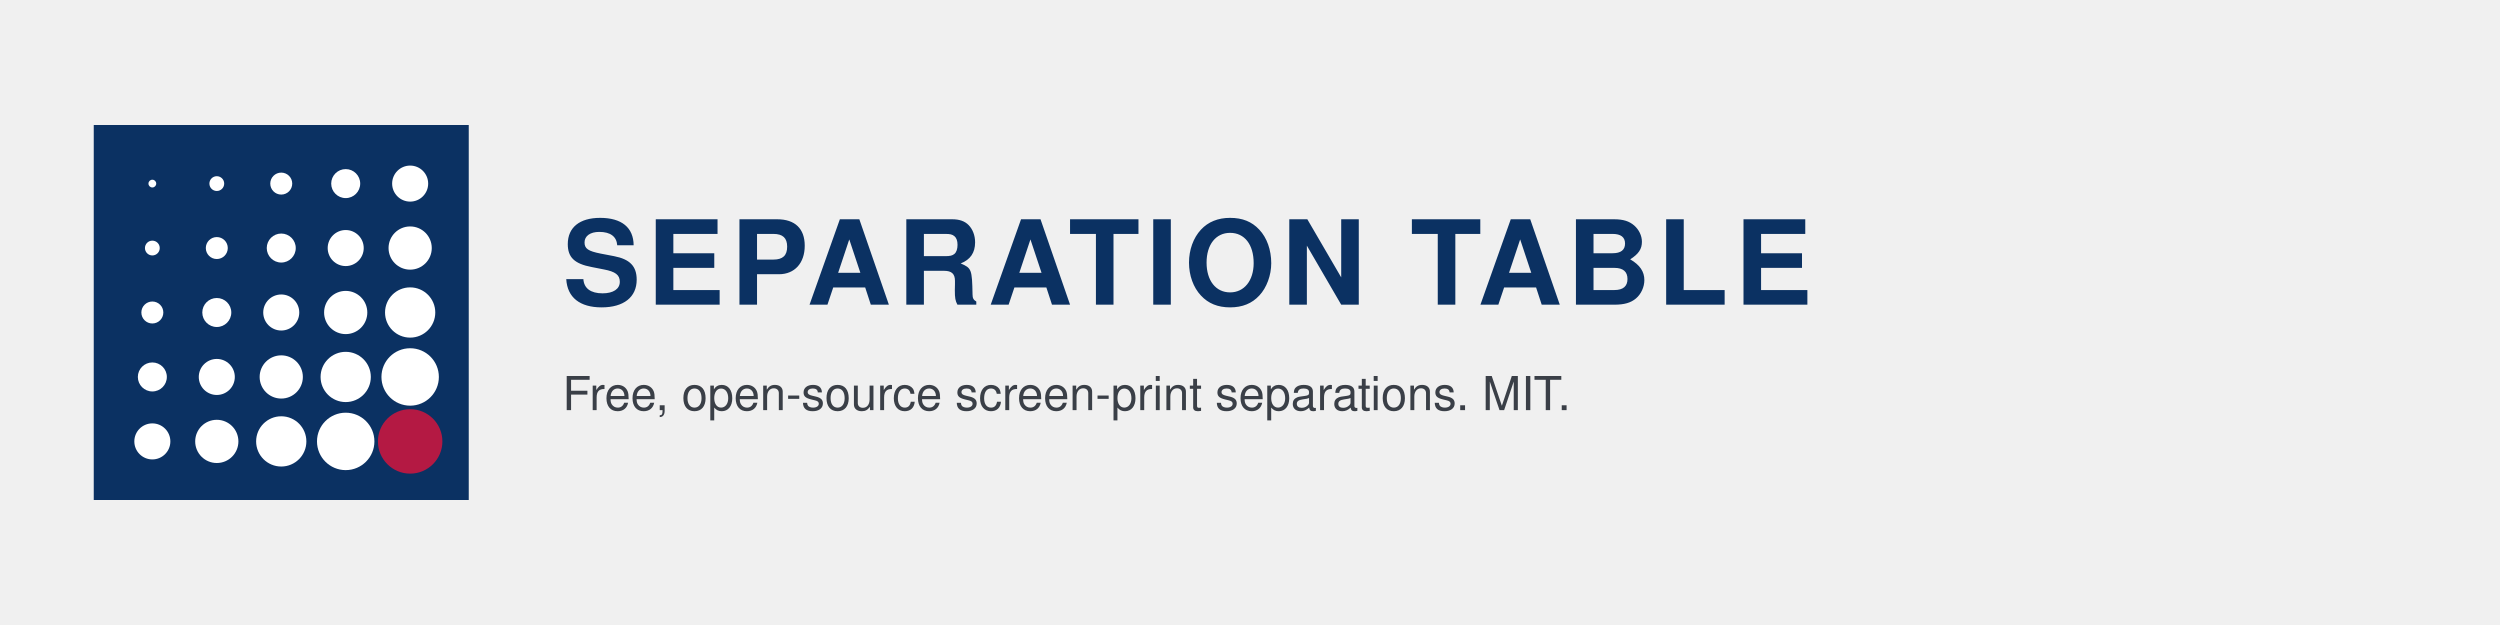
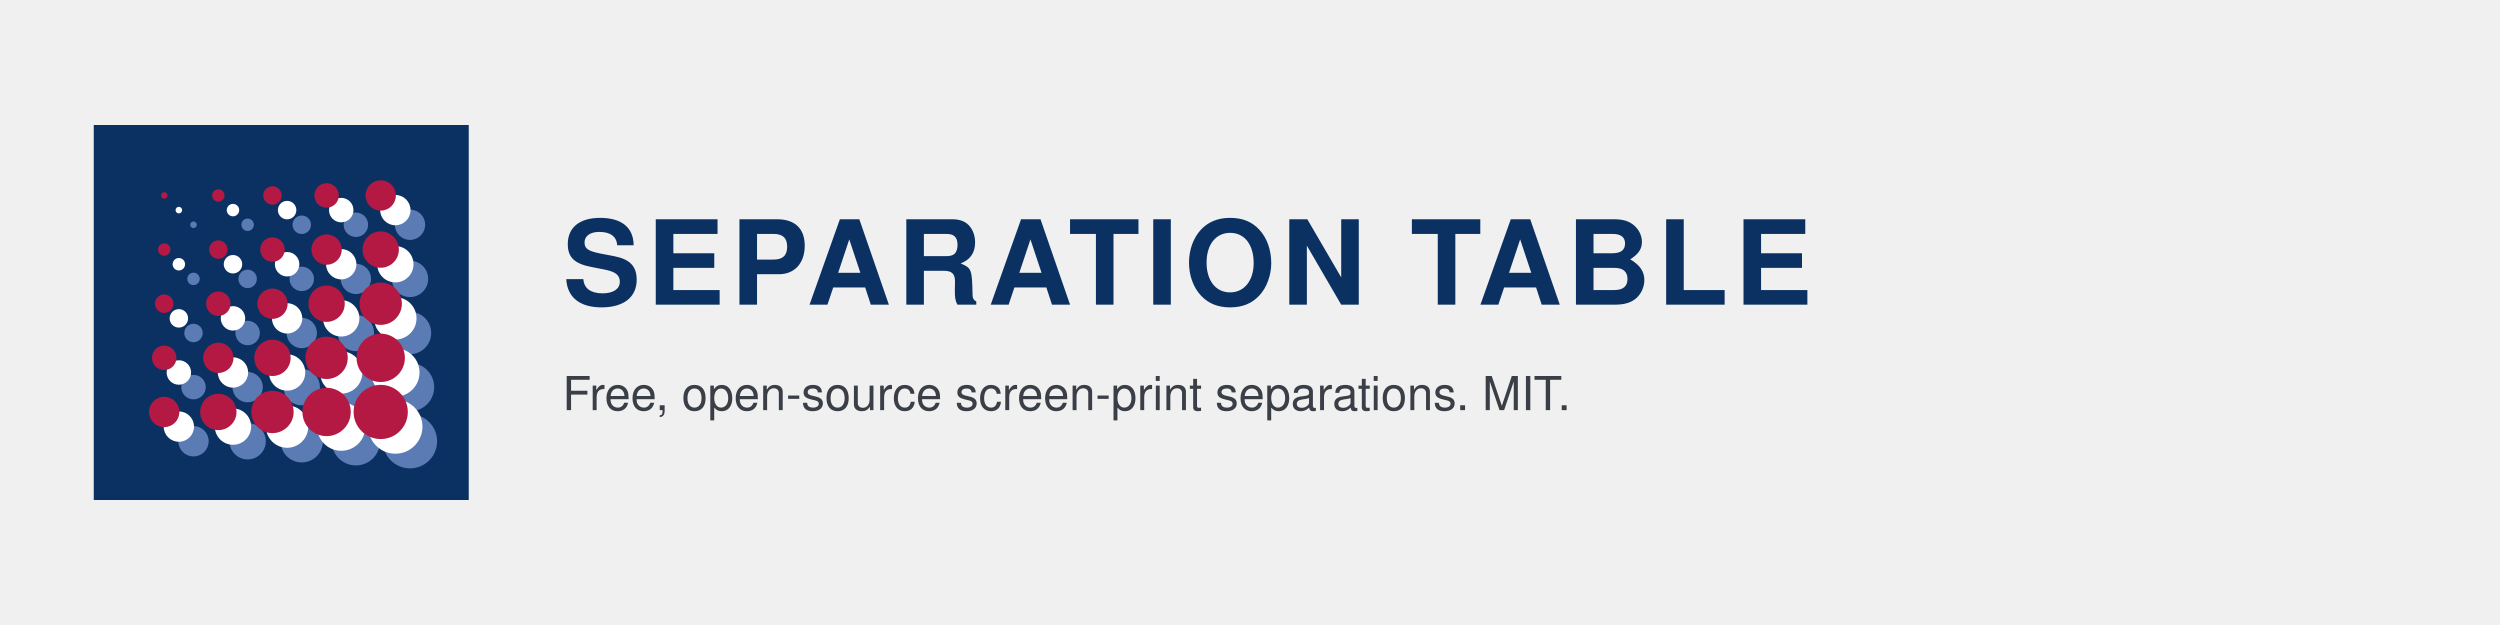
<svg xmlns="http://www.w3.org/2000/svg" viewBox="0 0 1280 320" width="1280" height="320" role="img" aria-label="Separation Table">
  <svg x="48" y="64" width="192" height="192" viewBox="0 0 512 512">
    <rect width="512" height="512" fill="#0B3162" />
-     <circle cx="80" cy="80" r="5.3" fill="#FFFFFF" />
-     <circle cx="168" cy="80" r="10.1" fill="#FFFFFF" />
-     <circle cx="256" cy="80" r="15.0" fill="#FFFFFF" />
-     <circle cx="344" cy="80" r="19.8" fill="#FFFFFF" />
-     <circle cx="432" cy="80" r="24.6" fill="#FFFFFF" />
-     <circle cx="80" cy="168" r="10.1" fill="#FFFFFF" />
-     <circle cx="168" cy="168" r="15.0" fill="#FFFFFF" />
-     <circle cx="256" cy="168" r="19.8" fill="#FFFFFF" />
-     <circle cx="344" cy="168" r="24.6" fill="#FFFFFF" />
-     <circle cx="432" cy="168" r="29.5" fill="#FFFFFF" />
-     <circle cx="80" cy="256" r="15.0" fill="#FFFFFF" />
-     <circle cx="168" cy="256" r="19.8" fill="#FFFFFF" />
-     <circle cx="256" cy="256" r="24.6" fill="#FFFFFF" />
-     <circle cx="344" cy="256" r="29.5" fill="#FFFFFF" />
-     <circle cx="432" cy="256" r="34.3" fill="#FFFFFF" />
-     <circle cx="80" cy="344" r="19.8" fill="#FFFFFF" />
-     <circle cx="168" cy="344" r="24.6" fill="#FFFFFF" />
-     <circle cx="256" cy="344" r="29.5" fill="#FFFFFF" />
-     <circle cx="344" cy="344" r="34.3" fill="#FFFFFF" />
-     <circle cx="432" cy="344" r="39.2" fill="#FFFFFF" />
-     <circle cx="80" cy="432" r="24.6" fill="#FFFFFF" />
-     <circle cx="168" cy="432" r="29.5" fill="#FFFFFF" />
-     <circle cx="256" cy="432" r="34.3" fill="#FFFFFF" />
-     <circle cx="344" cy="432" r="39.2" fill="#FFFFFF" />
-     <circle cx="432" cy="432" r="44.0" fill="#B41943" />
+     <circle cx="136.2" cy="136.2" r="4.5" fill="#5B7BB4" />
+     <circle cx="210.1" cy="136.2" r="8.5" fill="#5B7BB4" />
+     <circle cx="284.0" cy="136.2" r="12.6" fill="#5B7BB4" />
+     <circle cx="357.9" cy="136.2" r="16.7" fill="#5B7BB4" />
+     <circle cx="431.8" cy="136.2" r="20.7" fill="#5B7BB4" />
+     <circle cx="136.2" cy="210.1" r="8.5" fill="#5B7BB4" />
+     <circle cx="210.1" cy="210.1" r="12.6" fill="#5B7BB4" />
+     <circle cx="284.0" cy="210.1" r="16.7" fill="#5B7BB4" />
+     <circle cx="357.9" cy="210.1" r="20.7" fill="#5B7BB4" />
+     <circle cx="431.8" cy="210.1" r="24.8" fill="#5B7BB4" />
+     <circle cx="136.2" cy="284.0" r="12.6" fill="#5B7BB4" />
+     <circle cx="210.1" cy="284.0" r="16.7" fill="#5B7BB4" />
+     <circle cx="284.0" cy="284.0" r="20.7" fill="#5B7BB4" />
+     <circle cx="357.9" cy="284.0" r="24.8" fill="#5B7BB4" />
+     <circle cx="431.8" cy="284.0" r="28.9" fill="#5B7BB4" />
+     <circle cx="136.2" cy="357.9" r="16.7" fill="#5B7BB4" />
+     <circle cx="210.1" cy="357.9" r="20.7" fill="#5B7BB4" />
+     <circle cx="284.0" cy="357.9" r="24.8" fill="#5B7BB4" />
+     <circle cx="357.9" cy="357.9" r="28.9" fill="#5B7BB4" />
+     <circle cx="431.8" cy="357.9" r="33.0" fill="#5B7BB4" />
+     <circle cx="136.2" cy="431.8" r="20.7" fill="#5B7BB4" />
+     <circle cx="210.1" cy="431.8" r="24.8" fill="#5B7BB4" />
+     <circle cx="284.0" cy="431.8" r="28.9" fill="#5B7BB4" />
+     <circle cx="357.9" cy="431.8" r="33.0" fill="#5B7BB4" />
+     <circle cx="431.8" cy="431.8" r="37.0" fill="#5B7BB4" />
+     <circle cx="116.2" cy="116.2" r="4.5" fill="#FFFFFF" />
+     <circle cx="190.1" cy="116.2" r="8.5" fill="#FFFFFF" />
+     <circle cx="264.0" cy="116.2" r="12.6" fill="#FFFFFF" />
+     <circle cx="337.9" cy="116.2" r="16.7" fill="#FFFFFF" />
+     <circle cx="411.8" cy="116.2" r="20.7" fill="#FFFFFF" />
+     <circle cx="116.2" cy="190.1" r="8.5" fill="#FFFFFF" />
+     <circle cx="190.1" cy="190.1" r="12.6" fill="#FFFFFF" />
+     <circle cx="264.0" cy="190.1" r="16.7" fill="#FFFFFF" />
+     <circle cx="337.9" cy="190.1" r="20.7" fill="#FFFFFF" />
+     <circle cx="411.8" cy="190.1" r="24.8" fill="#FFFFFF" />
+     <circle cx="116.2" cy="264.0" r="12.6" fill="#FFFFFF" />
+     <circle cx="190.1" cy="264.0" r="16.7" fill="#FFFFFF" />
+     <circle cx="264.0" cy="264.0" r="20.7" fill="#FFFFFF" />
+     <circle cx="337.9" cy="264.0" r="24.8" fill="#FFFFFF" />
+     <circle cx="411.8" cy="264.0" r="28.9" fill="#FFFFFF" />
+     <circle cx="116.2" cy="337.9" r="16.7" fill="#FFFFFF" />
+     <circle cx="190.1" cy="337.9" r="20.7" fill="#FFFFFF" />
+     <circle cx="264.0" cy="337.9" r="24.8" fill="#FFFFFF" />
+     <circle cx="337.9" cy="337.9" r="28.9" fill="#FFFFFF" />
+     <circle cx="411.8" cy="337.9" r="33.0" fill="#FFFFFF" />
+     <circle cx="116.2" cy="411.8" r="20.7" fill="#FFFFFF" />
+     <circle cx="190.1" cy="411.8" r="24.8" fill="#FFFFFF" />
+     <circle cx="264.0" cy="411.8" r="28.9" fill="#FFFFFF" />
+     <circle cx="337.9" cy="411.8" r="33.0" fill="#FFFFFF" />
+     <circle cx="411.8" cy="411.8" r="37.0" fill="#FFFFFF" />
+     <circle cx="96.2" cy="96.2" r="4.5" fill="#B41943" />
+     <circle cx="170.1" cy="96.2" r="8.5" fill="#B41943" />
+     <circle cx="244.0" cy="96.2" r="12.6" fill="#B41943" />
+     <circle cx="317.9" cy="96.2" r="16.7" fill="#B41943" />
+     <circle cx="391.8" cy="96.2" r="20.7" fill="#B41943" />
+     <circle cx="96.2" cy="170.1" r="8.5" fill="#B41943" />
+     <circle cx="170.1" cy="170.1" r="12.6" fill="#B41943" />
+     <circle cx="244.0" cy="170.1" r="16.7" fill="#B41943" />
+     <circle cx="317.9" cy="170.1" r="20.7" fill="#B41943" />
+     <circle cx="391.8" cy="170.1" r="24.8" fill="#B41943" />
+     <circle cx="96.2" cy="244.0" r="12.6" fill="#B41943" />
+     <circle cx="170.1" cy="244.0" r="16.7" fill="#B41943" />
+     <circle cx="244.0" cy="244.0" r="20.7" fill="#B41943" />
+     <circle cx="317.9" cy="244.0" r="24.8" fill="#B41943" />
+     <circle cx="391.8" cy="244.0" r="28.9" fill="#B41943" />
+     <circle cx="96.2" cy="317.9" r="16.7" fill="#B41943" />
+     <circle cx="170.1" cy="317.9" r="20.7" fill="#B41943" />
+     <circle cx="244.0" cy="317.9" r="24.8" fill="#B41943" />
+     <circle cx="317.9" cy="317.9" r="28.9" fill="#B41943" />
+     <circle cx="391.8" cy="317.9" r="33.0" fill="#B41943" />
+     <circle cx="96.2" cy="391.8" r="20.7" fill="#B41943" />
+     <circle cx="170.1" cy="391.8" r="24.8" fill="#B41943" />
+     <circle cx="244.0" cy="391.8" r="28.9" fill="#B41943" />
+     <circle cx="317.9" cy="391.8" r="33.0" fill="#B41943" />
+     <circle cx="391.8" cy="391.8" r="37.0" fill="#B41943" />
  </svg>
  <text x="288" y="156" font-family="Helvetica Neue, Helvetica, Arial, sans-serif" font-size="60" font-weight="700" fill="#0B3162" letter-spacing="3">SEPARATION TABLE</text>
  <text x="288" y="210" font-family="Helvetica Neue, Helvetica, Arial, sans-serif" font-size="24" fill="#3A3F47">Free, open-source screen-print separations. MIT.</text>
</svg>
